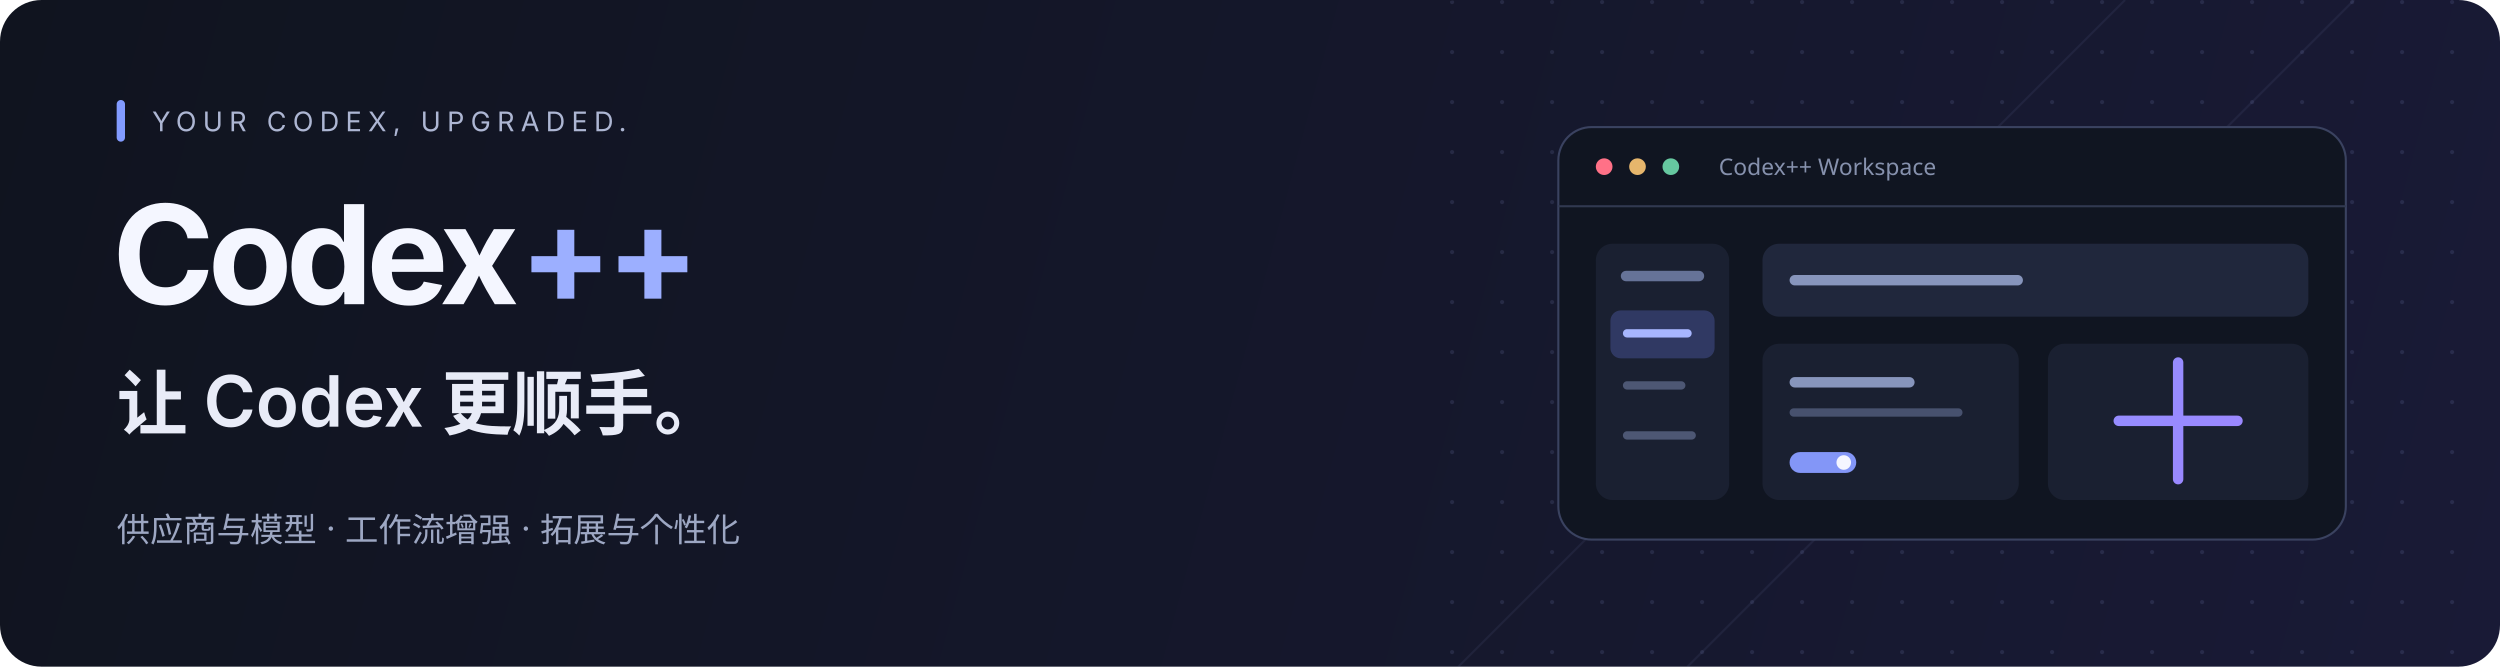
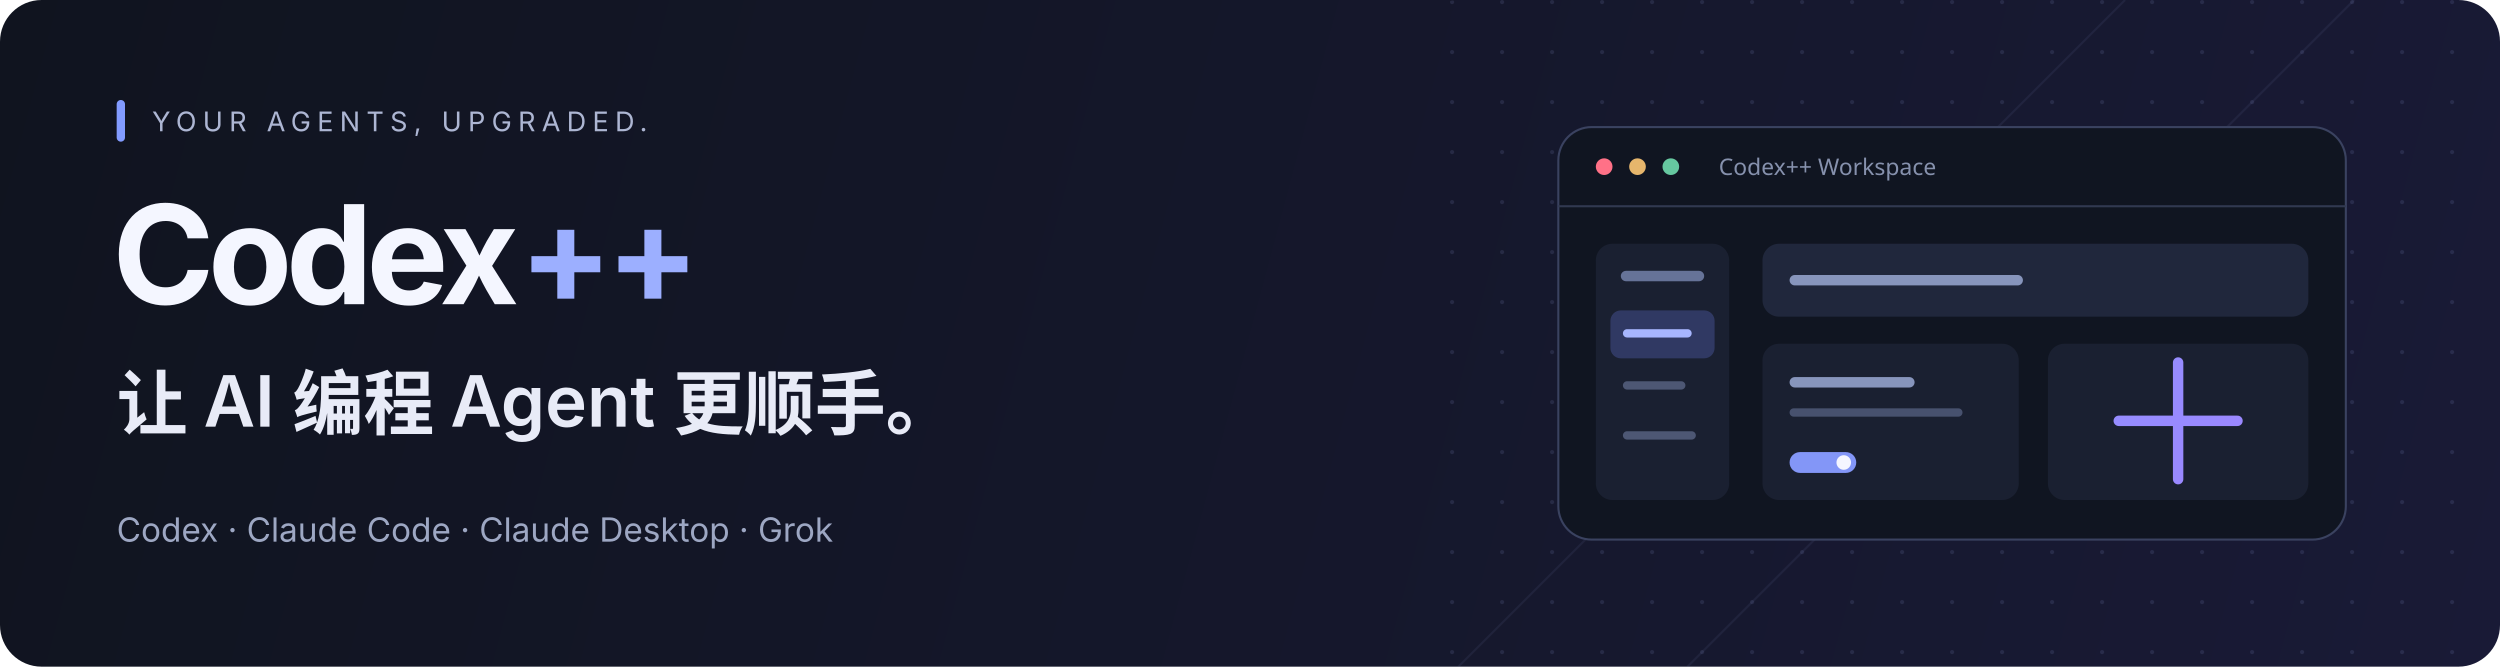
<svg xmlns="http://www.w3.org/2000/svg" width="1200" height="320" viewBox="0 0 1200 320" fill="none">
  <defs>
    <linearGradient id="bg" x1="0" y1="0" x2="1200" y2="320" gradientUnits="userSpaceOnUse">
      <stop stop-color="#10141F" />
      <stop offset="1" stop-color="#191A36" />
    </linearGradient>
    <linearGradient id="accent" x1="760" y1="70" x2="1050" y2="270" gradientUnits="userSpaceOnUse">
      <stop stop-color="#7BA7FF" />
      <stop offset="1" stop-color="#9C86FF" />
    </linearGradient>
    <pattern id="dots" width="24" height="24" patternUnits="userSpaceOnUse">
      <circle cx="1" cy="1" r="1" fill="#A3AFF3" fill-opacity=".12" />
    </pattern>
  </defs>
  <rect width="1200" height="320" rx="20" fill="url(#bg)" />
  <rect x="680" width="520" height="320" rx="20" fill="url(#dots)" />
  <path d="M700 320L1020 0M810 320L1130 0" stroke="#8A93D0" stroke-opacity=".09" />
  <rect x="56" y="48" width="4" height="20" rx="2" fill="#829BFF" />
-   <text x="73" y="63" fill="#ADB6D3" font-family="system-ui, -apple-system, sans-serif" font-size="13" letter-spacing="3">YOUR CODEX, UPGRADED.</text>
+   <text x="73" y="63" fill="#ADB6D3" font-family="system-ui, -apple-system, sans-serif" font-size="13" letter-spacing="3">YOUR AGENTS, UPGRADED.</text>
  <text x="54" y="146" fill="#F4F6FF" font-family="system-ui, -apple-system, sans-serif" font-size="66" font-weight="750" letter-spacing="-3">Codex<tspan fill="#9CAFFF">++</tspan>
  </text>
-   <text x="56" y="206" fill="#E8EBF7" font-family="system-ui, -apple-system, 'PingFang SC', 'Microsoft YaHei', sans-serif" font-size="34" font-weight="600">让 Codex 更顺手。</text>
-   <text x="56" y="260" fill="#9DA7C3" font-family="system-ui, -apple-system, 'PingFang SC', 'Microsoft YaHei', sans-serif" font-size="16">供应商与模型 · 工作流增强 · 拓展与个性化</text>
+   <text x="56" y="206" fill="#E8EBF7" font-family="system-ui, -apple-system, 'PingFang SC', 'Microsoft YaHei', sans-serif" font-size="34" font-weight="600">让 AI 编程 Agent 更顺手。</text>
+   <text x="56" y="260" fill="#9DA7C3" font-family="system-ui, -apple-system, 'PingFang SC', 'Microsoft YaHei', sans-serif" font-size="16">Codex · Claude Code · Claude Desktop · Grok</text>
  <rect x="748" y="61" width="378" height="198" rx="16" fill="#101521" stroke="#3A4260" />
  <path d="M748 99H1126" stroke="#313950" />
  <circle cx="770" cy="80" r="4" fill="#FF7187" />
  <circle cx="786" cy="80" r="4" fill="#E6B66C" />
  <circle cx="802" cy="80" r="4" fill="#66C8A0" />
  <text x="825" y="84" fill="#8691AD" font-family="system-ui, sans-serif" font-size="11">Codex++ Workspace</text>
  <rect x="766" y="117" width="64" height="123" rx="8" fill="#1A2031" />
  <rect x="778" y="130" width="40" height="5" rx="2.5" fill="#667398" />
  <rect x="773" y="149" width="50" height="23" rx="5" fill="#6575DB" fill-opacity=".3" />
  <rect x="779" y="158" width="33" height="4" rx="2" fill="#A7B6FF" />
  <rect x="779" y="183" width="30" height="4" rx="2" fill="#4D5774" />
  <rect x="779" y="207" width="35" height="4" rx="2" fill="#4D5774" />
  <rect x="846" y="117" width="262" height="35" rx="8" fill="#20273C" />
  <rect x="859" y="132" width="112" height="5" rx="2.5" fill="#8795BC" />
  <rect x="846" y="165" width="123" height="75" rx="8" fill="#1A2031" />
  <rect x="983" y="165" width="125" height="75" rx="8" fill="#1A2031" />
  <path d="M1017 202H1074M1045.5 174V230" stroke="url(#accent)" stroke-width="5" stroke-linecap="round" />
  <rect x="859" y="181" width="60" height="5" rx="2.5" fill="#8795BC" />
  <rect x="859" y="196" width="83" height="4" rx="2" fill="#47516E" />
  <rect x="859" y="217" width="32" height="10" rx="5" fill="#8396F7" />
  <circle cx="885" cy="222" r="3.5" fill="#F5F6FF" />
</svg>
